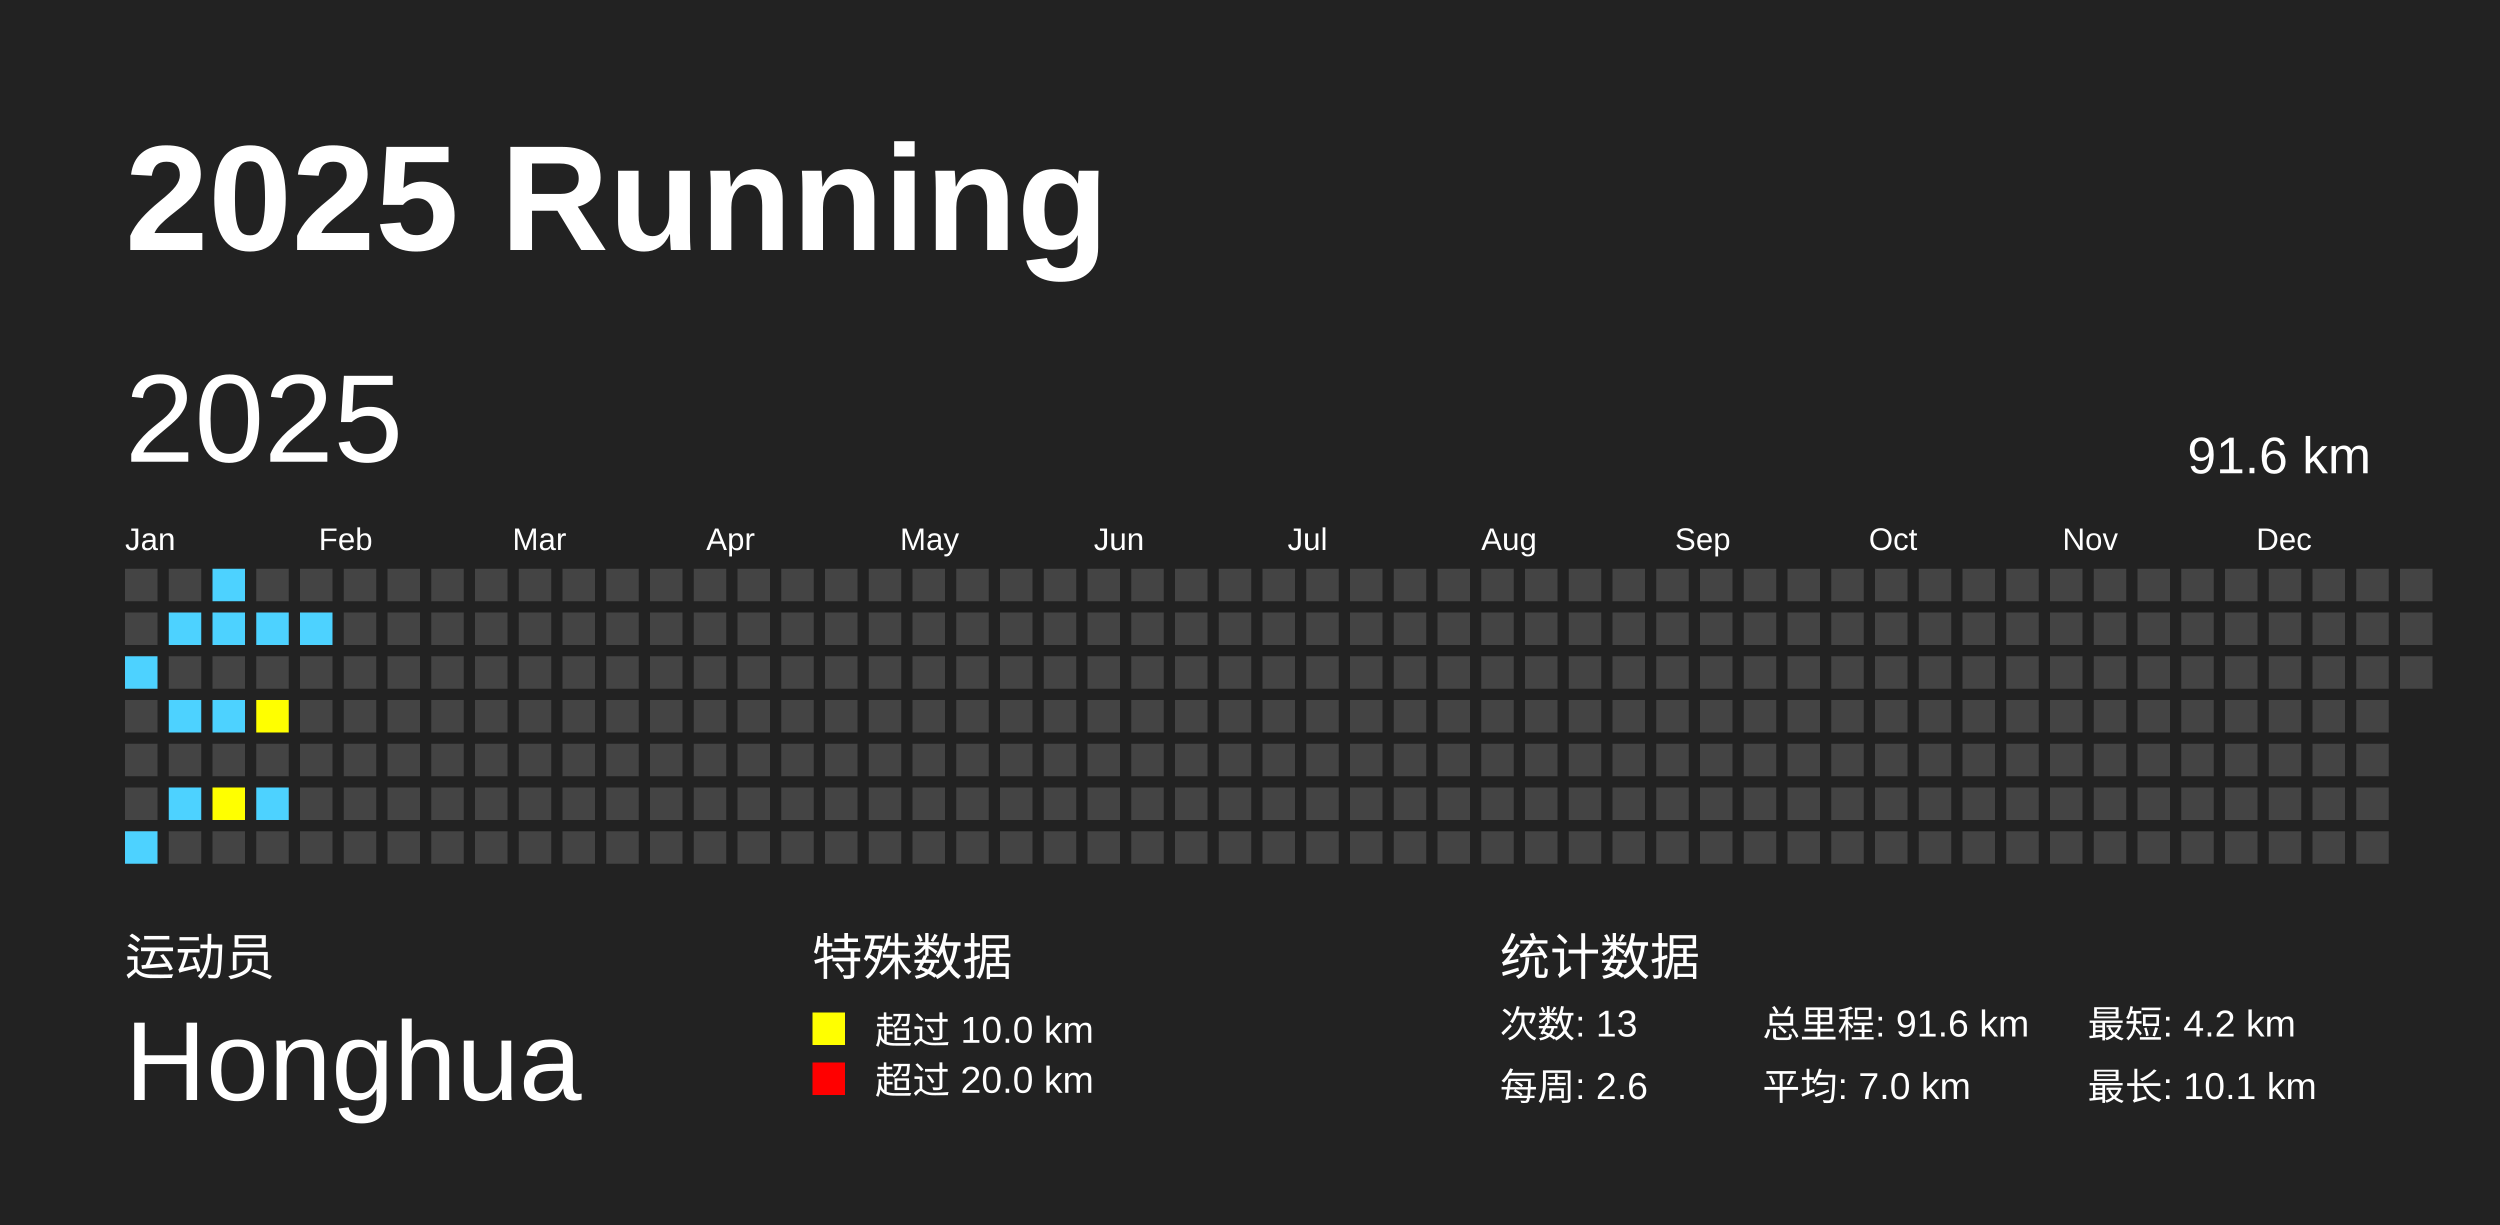
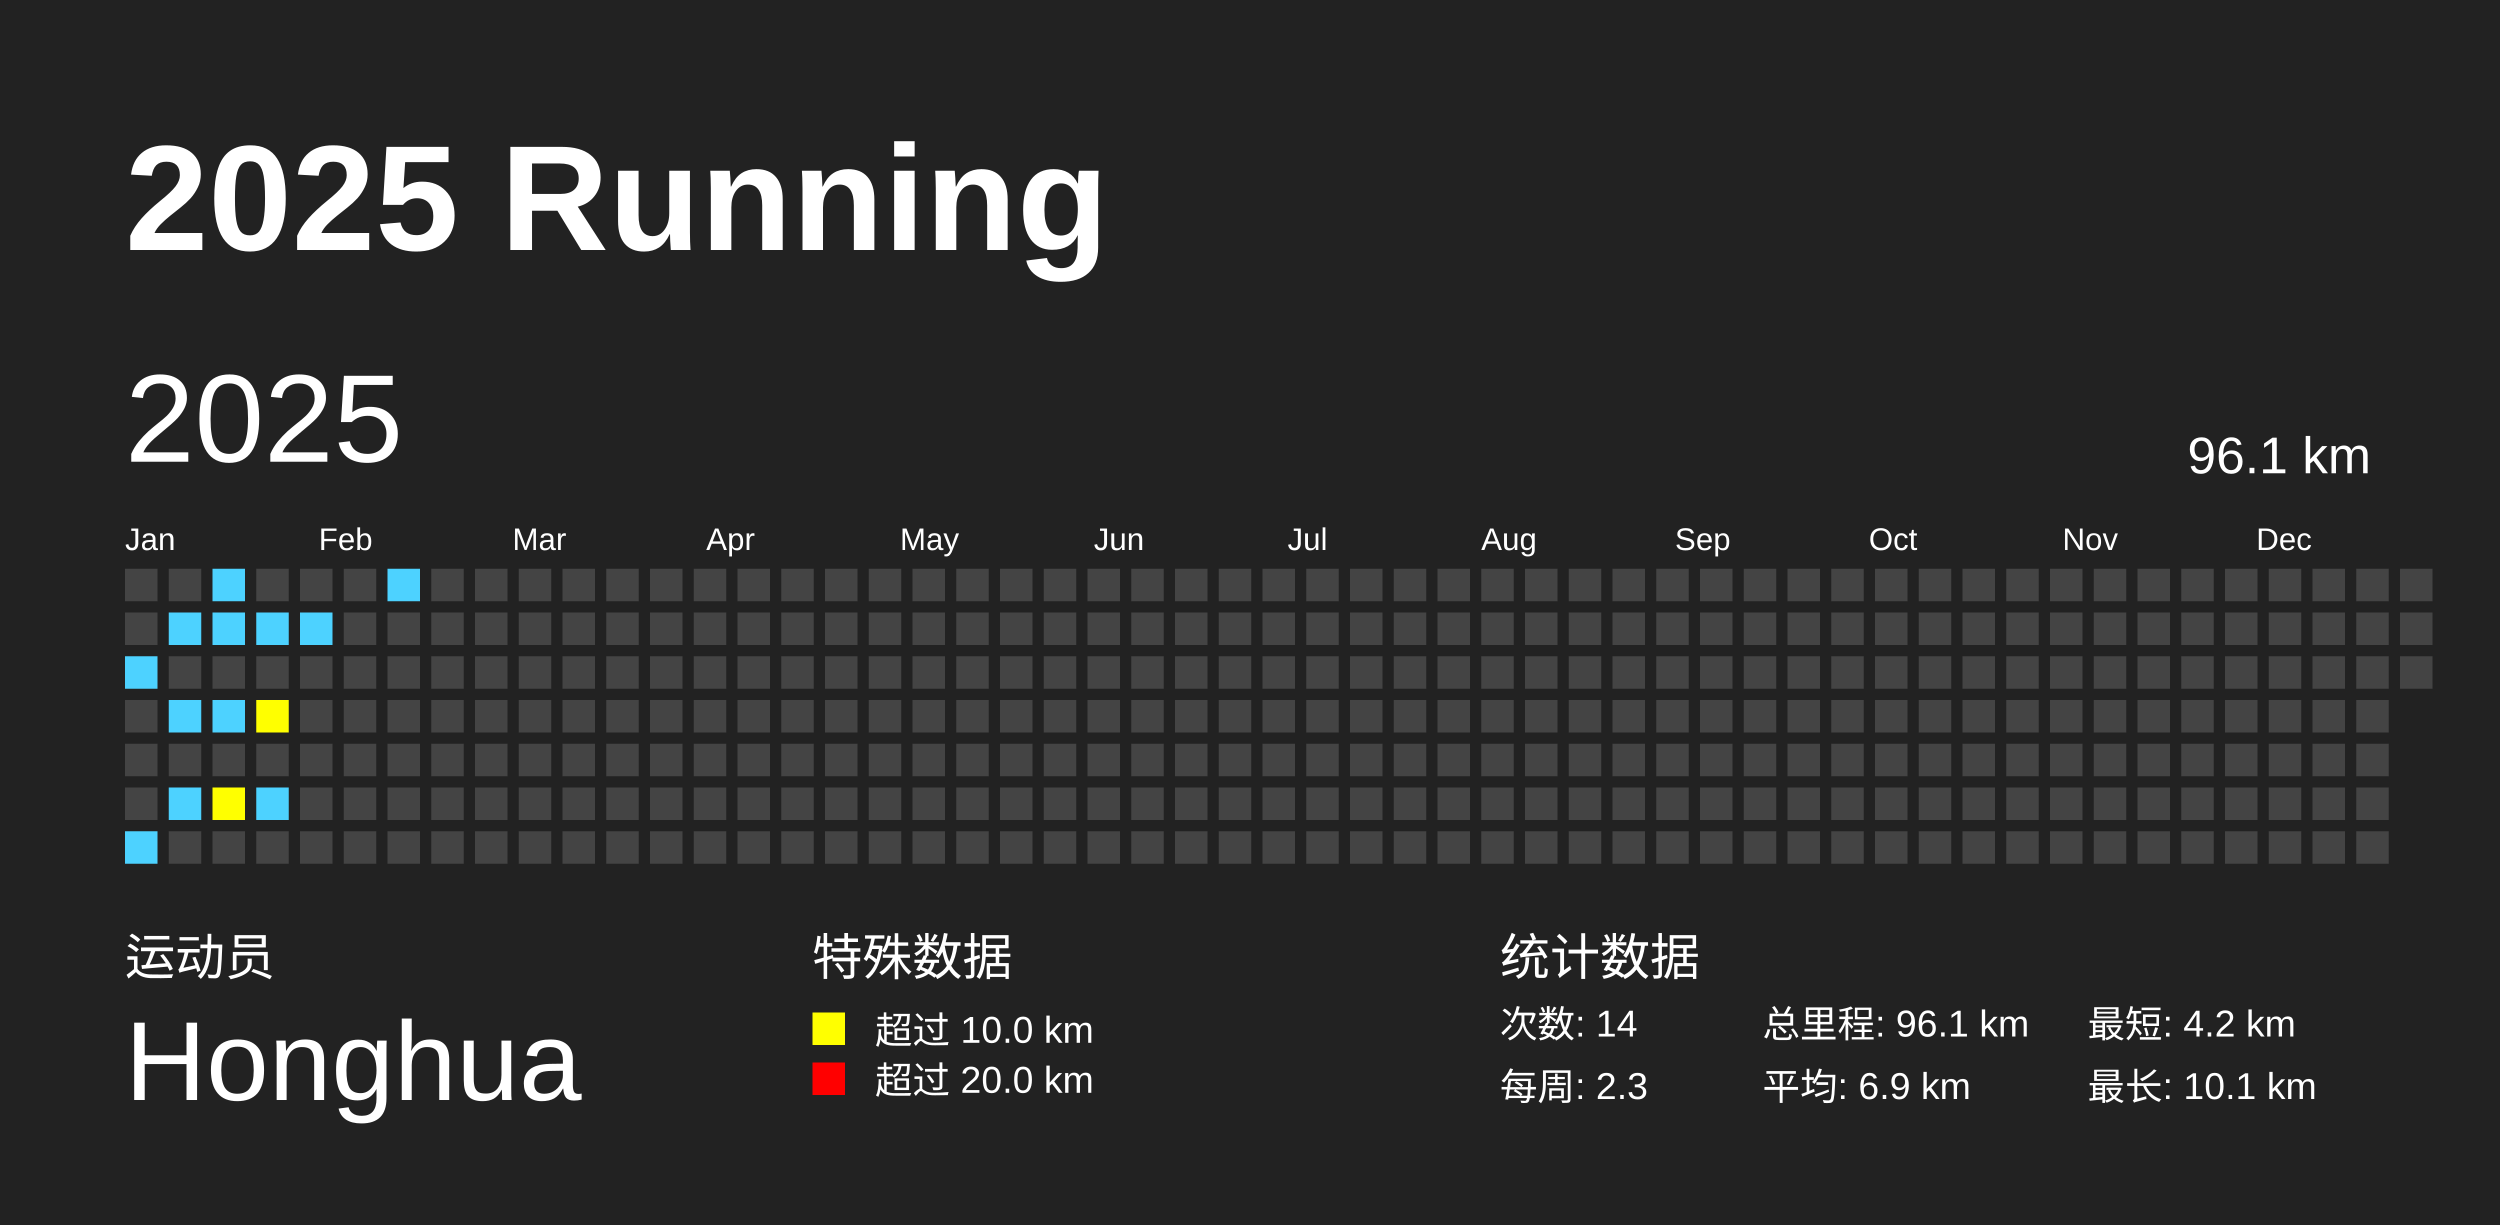
<svg xmlns="http://www.w3.org/2000/svg" baseProfile="full" height="98mm" version="1.1" viewBox="0,0,200,98" width="200mm">
  <defs />
  <rect fill="#222222" height="98" width="200" x="0" y="0" />
  <text fill="#FFFFFF" style="font-size:12px; font-family:Arial; font-weight:bold;" x="10" y="20">2025 Running</text>
  <text fill="#FFFFFF" style="font-size:4px; font-family:Arial" x="10" y="78">运动员</text>
  <text fill="#FFFFFF" style="font-size:9px; font-family:Arial" x="10" y="88">Honghua</text>
  <text fill="#FFFFFF" style="font-size:4px; font-family:Arial" x="65" y="78">特殊数据</text>
  <rect fill="yellow" height="2.6" width="2.6" x="65" y="81" />
  <text fill="#FFFFFF" style="font-size:3px; font-family:Arial" x="70" y="83.5">超过 10.0 km</text>
  <rect fill="red" height="2.6" width="2.6" x="65" y="85" />
  <text fill="#FFFFFF" style="font-size:3px; font-family:Arial" x="70" y="87.5">超过 20.0 km</text>
  <text fill="#FFFFFF" style="font-size:4px; font-family:Arial" x="120" y="78">统计数据</text>
-   <text fill="#FFFFFF" style="font-size:3px; font-family:Arial" x="120" y="83">次数: 13</text>
-   <text fill="#FFFFFF" style="font-size:3px; font-family:Arial" x="120" y="88">每周: 2.6</text>
-   <text fill="#FFFFFF" style="font-size:3px; font-family:Arial" x="141" y="83">总里程: 91.6 km</text>
-   <text fill="#FFFFFF" style="font-size:3px; font-family:Arial" x="141" y="88">平均: 7.0 km</text>
+   <text fill="#FFFFFF" style="font-size:3px; font-family:Arial" x="120" y="83">次数: 14</text>
+   <text fill="#FFFFFF" style="font-size:3px; font-family:Arial" x="120" y="88">每周: 2.3</text>
+   <text fill="#FFFFFF" style="font-size:3px; font-family:Arial" x="141" y="83">总里程: 96.1 km</text>
+   <text fill="#FFFFFF" style="font-size:3px; font-family:Arial" x="141" y="88">平均: 6.9 km</text>
  <text fill="#FFFFFF" style="font-size:3px; font-family:Arial" x="167" y="83">最短: 4.2 km</text>
  <text fill="#FFFFFF" style="font-size:3px; font-family:Arial" x="167" y="88">最长: 10.1 km</text>
  <text dominant-baseline="hanging" fill="#FFFFFF" style="font-size:10.0px; font-family:Arial;" x="10" y="30">2025</text>
-   <text dominant-baseline="hanging" fill="#FFFFFF" style="font-size:4.125px; font-family:Arial;" x="175" y="35">91.6 km</text>
+   <text dominant-baseline="hanging" fill="#FFFFFF" style="font-size:4.125px; font-family:Arial;" x="175" y="35">96.1 km</text>
  <text fill="#FFFFFF" style="font-size:2.5px; font-family:Arial" x="10.0" y="44">Jan</text>
  <text fill="#FFFFFF" style="font-size:2.5px; font-family:Arial" x="25.5" y="44">Feb</text>
  <text fill="#FFFFFF" style="font-size:2.5px; font-family:Arial" x="41.0" y="44">Mar</text>
  <text fill="#FFFFFF" style="font-size:2.5px; font-family:Arial" x="56.5" y="44">Apr</text>
  <text fill="#FFFFFF" style="font-size:2.5px; font-family:Arial" x="72.0" y="44">May</text>
  <text fill="#FFFFFF" style="font-size:2.5px; font-family:Arial" x="87.5" y="44">Jun</text>
  <text fill="#FFFFFF" style="font-size:2.5px; font-family:Arial" x="103.0" y="44">Jul</text>
  <text fill="#FFFFFF" style="font-size:2.5px; font-family:Arial" x="118.5" y="44">Aug</text>
  <text fill="#FFFFFF" style="font-size:2.5px; font-family:Arial" x="134.0" y="44">Sep</text>
  <text fill="#FFFFFF" style="font-size:2.5px; font-family:Arial" x="149.5" y="44">Oct</text>
  <text fill="#FFFFFF" style="font-size:2.5px; font-family:Arial" x="165.0" y="44">Nov</text>
  <text fill="#FFFFFF" style="font-size:2.5px; font-family:Arial" x="180.5" y="44">Dec</text>
  <rect fill="#444444" height="2.6" width="2.6" x="10.0" y="45.5" />
  <rect fill="#444444" height="2.6" width="2.6" x="10.0" y="49.0" />
  <rect fill="#4DD2FF" height="2.6" width="2.6" x="10.0" y="52.5" />
  <rect fill="#444444" height="2.6" width="2.6" x="10.0" y="56.0" />
  <rect fill="#444444" height="2.6" width="2.6" x="10.0" y="59.5" />
  <rect fill="#444444" height="2.6" width="2.6" x="10.0" y="63.0" />
  <rect fill="#4DD2FF" height="2.6" width="2.6" x="10.0" y="66.5" />
  <rect fill="#444444" height="2.6" width="2.6" x="13.5" y="45.5" />
  <rect fill="#4DD2FF" height="2.6" width="2.6" x="13.5" y="49.0" />
  <rect fill="#444444" height="2.6" width="2.6" x="13.5" y="52.5" />
  <rect fill="#4DD2FF" height="2.6" width="2.6" x="13.5" y="56.0" />
  <rect fill="#444444" height="2.6" width="2.6" x="13.5" y="59.5" />
  <rect fill="#4DD2FF" height="2.6" width="2.6" x="13.5" y="63.0" />
  <rect fill="#444444" height="2.6" width="2.6" x="13.5" y="66.5" />
  <rect fill="#4DD2FF" height="2.6" width="2.6" x="17.0" y="45.5" />
  <rect fill="#4DD2FF" height="2.6" width="2.6" x="17.0" y="49.0" />
  <rect fill="#444444" height="2.6" width="2.6" x="17.0" y="52.5" />
  <rect fill="#4DD2FF" height="2.6" width="2.6" x="17.0" y="56.0" />
  <rect fill="#444444" height="2.6" width="2.6" x="17.0" y="59.5" />
  <rect fill="yellow" height="2.6" width="2.6" x="17.0" y="63.0" />
  <rect fill="#444444" height="2.6" width="2.6" x="17.0" y="66.5" />
  <rect fill="#444444" height="2.6" width="2.6" x="20.5" y="45.5" />
  <rect fill="#4DD2FF" height="2.6" width="2.6" x="20.5" y="49.0" />
  <rect fill="#444444" height="2.6" width="2.6" x="20.5" y="52.5" />
  <rect fill="yellow" height="2.6" width="2.6" x="20.5" y="56.0" />
  <rect fill="#444444" height="2.6" width="2.6" x="20.5" y="59.5" />
  <rect fill="#4DD2FF" height="2.6" width="2.6" x="20.5" y="63.0" />
  <rect fill="#444444" height="2.6" width="2.6" x="20.5" y="66.5" />
  <rect fill="#444444" height="2.6" width="2.6" x="24.0" y="45.5" />
  <rect fill="#4DD2FF" height="2.6" width="2.6" x="24.0" y="49.0" />
  <rect fill="#444444" height="2.6" width="2.6" x="24.0" y="52.5" />
  <rect fill="#444444" height="2.6" width="2.6" x="24.0" y="56.0" />
  <rect fill="#444444" height="2.6" width="2.6" x="24.0" y="59.5" />
  <rect fill="#444444" height="2.6" width="2.6" x="24.0" y="63.0" />
  <rect fill="#444444" height="2.6" width="2.6" x="24.0" y="66.5" />
  <rect fill="#444444" height="2.6" width="2.6" x="27.5" y="45.5" />
  <rect fill="#444444" height="2.6" width="2.6" x="27.5" y="49.0" />
  <rect fill="#444444" height="2.6" width="2.6" x="27.5" y="52.5" />
  <rect fill="#444444" height="2.6" width="2.6" x="27.5" y="56.0" />
  <rect fill="#444444" height="2.6" width="2.6" x="27.5" y="59.5" />
  <rect fill="#444444" height="2.6" width="2.6" x="27.5" y="63.0" />
  <rect fill="#444444" height="2.6" width="2.6" x="27.5" y="66.5" />
-   <rect fill="#444444" height="2.6" width="2.6" x="31.0" y="45.5" />
+   <rect fill="#4DD2FF" height="2.6" width="2.6" x="31.0" y="45.5" />
  <rect fill="#444444" height="2.6" width="2.6" x="31.0" y="49.0" />
  <rect fill="#444444" height="2.6" width="2.6" x="31.0" y="52.5" />
  <rect fill="#444444" height="2.6" width="2.6" x="31.0" y="56.0" />
  <rect fill="#444444" height="2.6" width="2.6" x="31.0" y="59.5" />
  <rect fill="#444444" height="2.6" width="2.6" x="31.0" y="63.0" />
  <rect fill="#444444" height="2.6" width="2.6" x="31.0" y="66.5" />
  <rect fill="#444444" height="2.6" width="2.6" x="34.5" y="45.5" />
  <rect fill="#444444" height="2.6" width="2.6" x="34.5" y="49.0" />
  <rect fill="#444444" height="2.6" width="2.6" x="34.5" y="52.5" />
  <rect fill="#444444" height="2.6" width="2.6" x="34.5" y="56.0" />
  <rect fill="#444444" height="2.6" width="2.6" x="34.5" y="59.5" />
  <rect fill="#444444" height="2.6" width="2.6" x="34.5" y="63.0" />
  <rect fill="#444444" height="2.6" width="2.6" x="34.5" y="66.5" />
  <rect fill="#444444" height="2.6" width="2.6" x="38.0" y="45.5" />
  <rect fill="#444444" height="2.6" width="2.6" x="38.0" y="49.0" />
  <rect fill="#444444" height="2.6" width="2.6" x="38.0" y="52.5" />
  <rect fill="#444444" height="2.6" width="2.6" x="38.0" y="56.0" />
  <rect fill="#444444" height="2.6" width="2.6" x="38.0" y="59.5" />
  <rect fill="#444444" height="2.6" width="2.6" x="38.0" y="63.0" />
  <rect fill="#444444" height="2.6" width="2.6" x="38.0" y="66.5" />
  <rect fill="#444444" height="2.6" width="2.6" x="41.5" y="45.5" />
  <rect fill="#444444" height="2.6" width="2.6" x="41.5" y="49.0" />
  <rect fill="#444444" height="2.6" width="2.6" x="41.5" y="52.5" />
  <rect fill="#444444" height="2.6" width="2.6" x="41.5" y="56.0" />
  <rect fill="#444444" height="2.6" width="2.6" x="41.5" y="59.5" />
  <rect fill="#444444" height="2.6" width="2.6" x="41.5" y="63.0" />
  <rect fill="#444444" height="2.6" width="2.6" x="41.5" y="66.5" />
  <rect fill="#444444" height="2.6" width="2.6" x="45.0" y="45.5" />
  <rect fill="#444444" height="2.6" width="2.6" x="45.0" y="49.0" />
  <rect fill="#444444" height="2.6" width="2.6" x="45.0" y="52.5" />
  <rect fill="#444444" height="2.6" width="2.6" x="45.0" y="56.0" />
  <rect fill="#444444" height="2.6" width="2.6" x="45.0" y="59.5" />
  <rect fill="#444444" height="2.6" width="2.6" x="45.0" y="63.0" />
  <rect fill="#444444" height="2.6" width="2.6" x="45.0" y="66.5" />
  <rect fill="#444444" height="2.6" width="2.6" x="48.5" y="45.5" />
  <rect fill="#444444" height="2.6" width="2.6" x="48.5" y="49.0" />
  <rect fill="#444444" height="2.6" width="2.6" x="48.5" y="52.5" />
  <rect fill="#444444" height="2.6" width="2.6" x="48.5" y="56.0" />
  <rect fill="#444444" height="2.6" width="2.6" x="48.5" y="59.5" />
  <rect fill="#444444" height="2.6" width="2.6" x="48.5" y="63.0" />
  <rect fill="#444444" height="2.6" width="2.6" x="48.5" y="66.5" />
  <rect fill="#444444" height="2.6" width="2.6" x="52.0" y="45.5" />
  <rect fill="#444444" height="2.6" width="2.6" x="52.0" y="49.0" />
  <rect fill="#444444" height="2.6" width="2.6" x="52.0" y="52.5" />
  <rect fill="#444444" height="2.6" width="2.6" x="52.0" y="56.0" />
  <rect fill="#444444" height="2.6" width="2.6" x="52.0" y="59.5" />
  <rect fill="#444444" height="2.6" width="2.6" x="52.0" y="63.0" />
  <rect fill="#444444" height="2.6" width="2.6" x="52.0" y="66.5" />
  <rect fill="#444444" height="2.6" width="2.6" x="55.5" y="45.5" />
  <rect fill="#444444" height="2.6" width="2.6" x="55.5" y="49.0" />
  <rect fill="#444444" height="2.6" width="2.6" x="55.5" y="52.5" />
  <rect fill="#444444" height="2.6" width="2.6" x="55.5" y="56.0" />
  <rect fill="#444444" height="2.6" width="2.6" x="55.5" y="59.5" />
  <rect fill="#444444" height="2.6" width="2.6" x="55.5" y="63.0" />
  <rect fill="#444444" height="2.6" width="2.6" x="55.5" y="66.5" />
  <rect fill="#444444" height="2.6" width="2.6" x="59.0" y="45.5" />
  <rect fill="#444444" height="2.6" width="2.6" x="59.0" y="49.0" />
  <rect fill="#444444" height="2.6" width="2.6" x="59.0" y="52.5" />
  <rect fill="#444444" height="2.6" width="2.6" x="59.0" y="56.0" />
  <rect fill="#444444" height="2.6" width="2.6" x="59.0" y="59.5" />
  <rect fill="#444444" height="2.6" width="2.6" x="59.0" y="63.0" />
  <rect fill="#444444" height="2.6" width="2.6" x="59.0" y="66.5" />
  <rect fill="#444444" height="2.6" width="2.6" x="62.5" y="45.5" />
  <rect fill="#444444" height="2.6" width="2.6" x="62.5" y="49.0" />
  <rect fill="#444444" height="2.6" width="2.6" x="62.5" y="52.5" />
  <rect fill="#444444" height="2.6" width="2.6" x="62.5" y="56.0" />
  <rect fill="#444444" height="2.6" width="2.6" x="62.5" y="59.5" />
  <rect fill="#444444" height="2.6" width="2.6" x="62.5" y="63.0" />
  <rect fill="#444444" height="2.6" width="2.6" x="62.5" y="66.5" />
  <rect fill="#444444" height="2.6" width="2.6" x="66.0" y="45.5" />
  <rect fill="#444444" height="2.6" width="2.6" x="66.0" y="49.0" />
  <rect fill="#444444" height="2.6" width="2.6" x="66.0" y="52.5" />
  <rect fill="#444444" height="2.6" width="2.6" x="66.0" y="56.0" />
  <rect fill="#444444" height="2.6" width="2.6" x="66.0" y="59.5" />
  <rect fill="#444444" height="2.6" width="2.6" x="66.0" y="63.0" />
  <rect fill="#444444" height="2.6" width="2.6" x="66.0" y="66.5" />
  <rect fill="#444444" height="2.6" width="2.6" x="69.5" y="45.5" />
  <rect fill="#444444" height="2.6" width="2.6" x="69.5" y="49.0" />
  <rect fill="#444444" height="2.6" width="2.6" x="69.5" y="52.5" />
  <rect fill="#444444" height="2.6" width="2.6" x="69.5" y="56.0" />
  <rect fill="#444444" height="2.6" width="2.6" x="69.5" y="59.5" />
  <rect fill="#444444" height="2.6" width="2.6" x="69.5" y="63.0" />
  <rect fill="#444444" height="2.6" width="2.6" x="69.5" y="66.5" />
  <rect fill="#444444" height="2.6" width="2.6" x="73.0" y="45.5" />
  <rect fill="#444444" height="2.6" width="2.6" x="73.0" y="49.0" />
  <rect fill="#444444" height="2.6" width="2.6" x="73.0" y="52.5" />
  <rect fill="#444444" height="2.6" width="2.6" x="73.0" y="56.0" />
  <rect fill="#444444" height="2.6" width="2.6" x="73.0" y="59.5" />
  <rect fill="#444444" height="2.6" width="2.6" x="73.0" y="63.0" />
  <rect fill="#444444" height="2.6" width="2.6" x="73.0" y="66.5" />
  <rect fill="#444444" height="2.6" width="2.6" x="76.5" y="45.5" />
  <rect fill="#444444" height="2.6" width="2.6" x="76.5" y="49.0" />
  <rect fill="#444444" height="2.6" width="2.6" x="76.5" y="52.5" />
  <rect fill="#444444" height="2.6" width="2.6" x="76.5" y="56.0" />
  <rect fill="#444444" height="2.6" width="2.6" x="76.5" y="59.5" />
  <rect fill="#444444" height="2.6" width="2.6" x="76.5" y="63.0" />
  <rect fill="#444444" height="2.6" width="2.6" x="76.5" y="66.5" />
  <rect fill="#444444" height="2.6" width="2.6" x="80.0" y="45.5" />
  <rect fill="#444444" height="2.6" width="2.6" x="80.0" y="49.0" />
  <rect fill="#444444" height="2.6" width="2.6" x="80.0" y="52.5" />
  <rect fill="#444444" height="2.6" width="2.6" x="80.0" y="56.0" />
  <rect fill="#444444" height="2.6" width="2.6" x="80.0" y="59.5" />
  <rect fill="#444444" height="2.6" width="2.6" x="80.0" y="63.0" />
  <rect fill="#444444" height="2.6" width="2.6" x="80.0" y="66.5" />
  <rect fill="#444444" height="2.6" width="2.6" x="83.5" y="45.5" />
  <rect fill="#444444" height="2.6" width="2.6" x="83.5" y="49.0" />
  <rect fill="#444444" height="2.6" width="2.6" x="83.5" y="52.5" />
  <rect fill="#444444" height="2.6" width="2.6" x="83.5" y="56.0" />
  <rect fill="#444444" height="2.6" width="2.6" x="83.5" y="59.5" />
  <rect fill="#444444" height="2.6" width="2.6" x="83.5" y="63.0" />
  <rect fill="#444444" height="2.6" width="2.6" x="83.5" y="66.5" />
  <rect fill="#444444" height="2.6" width="2.6" x="87.0" y="45.5" />
  <rect fill="#444444" height="2.6" width="2.6" x="87.0" y="49.0" />
  <rect fill="#444444" height="2.6" width="2.6" x="87.0" y="52.5" />
  <rect fill="#444444" height="2.6" width="2.6" x="87.0" y="56.0" />
  <rect fill="#444444" height="2.6" width="2.6" x="87.0" y="59.5" />
  <rect fill="#444444" height="2.6" width="2.6" x="87.0" y="63.0" />
  <rect fill="#444444" height="2.6" width="2.6" x="87.0" y="66.5" />
  <rect fill="#444444" height="2.6" width="2.6" x="90.5" y="45.5" />
  <rect fill="#444444" height="2.6" width="2.6" x="90.5" y="49.0" />
  <rect fill="#444444" height="2.6" width="2.6" x="90.5" y="52.5" />
  <rect fill="#444444" height="2.6" width="2.6" x="90.5" y="56.0" />
  <rect fill="#444444" height="2.6" width="2.6" x="90.5" y="59.5" />
  <rect fill="#444444" height="2.6" width="2.6" x="90.5" y="63.0" />
  <rect fill="#444444" height="2.6" width="2.6" x="90.5" y="66.5" />
  <rect fill="#444444" height="2.6" width="2.6" x="94.0" y="45.5" />
  <rect fill="#444444" height="2.6" width="2.6" x="94.0" y="49.0" />
  <rect fill="#444444" height="2.6" width="2.6" x="94.0" y="52.5" />
  <rect fill="#444444" height="2.6" width="2.6" x="94.0" y="56.0" />
  <rect fill="#444444" height="2.6" width="2.6" x="94.0" y="59.5" />
  <rect fill="#444444" height="2.6" width="2.6" x="94.0" y="63.0" />
  <rect fill="#444444" height="2.6" width="2.6" x="94.0" y="66.5" />
  <rect fill="#444444" height="2.6" width="2.6" x="97.5" y="45.5" />
  <rect fill="#444444" height="2.6" width="2.6" x="97.5" y="49.0" />
  <rect fill="#444444" height="2.6" width="2.6" x="97.5" y="52.5" />
  <rect fill="#444444" height="2.6" width="2.6" x="97.5" y="56.0" />
  <rect fill="#444444" height="2.6" width="2.6" x="97.5" y="59.5" />
  <rect fill="#444444" height="2.6" width="2.6" x="97.5" y="63.0" />
  <rect fill="#444444" height="2.6" width="2.6" x="97.5" y="66.5" />
  <rect fill="#444444" height="2.6" width="2.6" x="101.0" y="45.5" />
  <rect fill="#444444" height="2.6" width="2.6" x="101.0" y="49.0" />
  <rect fill="#444444" height="2.6" width="2.6" x="101.0" y="52.5" />
  <rect fill="#444444" height="2.6" width="2.6" x="101.0" y="56.0" />
  <rect fill="#444444" height="2.6" width="2.6" x="101.0" y="59.5" />
  <rect fill="#444444" height="2.6" width="2.6" x="101.0" y="63.0" />
  <rect fill="#444444" height="2.6" width="2.6" x="101.0" y="66.5" />
  <rect fill="#444444" height="2.6" width="2.6" x="104.5" y="45.5" />
  <rect fill="#444444" height="2.6" width="2.6" x="104.5" y="49.0" />
  <rect fill="#444444" height="2.6" width="2.6" x="104.5" y="52.5" />
  <rect fill="#444444" height="2.6" width="2.6" x="104.5" y="56.0" />
  <rect fill="#444444" height="2.6" width="2.6" x="104.5" y="59.5" />
  <rect fill="#444444" height="2.6" width="2.6" x="104.5" y="63.0" />
  <rect fill="#444444" height="2.6" width="2.6" x="104.5" y="66.5" />
  <rect fill="#444444" height="2.6" width="2.6" x="108.0" y="45.5" />
  <rect fill="#444444" height="2.6" width="2.6" x="108.0" y="49.0" />
  <rect fill="#444444" height="2.6" width="2.6" x="108.0" y="52.5" />
  <rect fill="#444444" height="2.6" width="2.6" x="108.0" y="56.0" />
  <rect fill="#444444" height="2.6" width="2.6" x="108.0" y="59.5" />
  <rect fill="#444444" height="2.6" width="2.6" x="108.0" y="63.0" />
  <rect fill="#444444" height="2.6" width="2.6" x="108.0" y="66.5" />
  <rect fill="#444444" height="2.6" width="2.6" x="111.5" y="45.5" />
  <rect fill="#444444" height="2.6" width="2.6" x="111.5" y="49.0" />
  <rect fill="#444444" height="2.6" width="2.6" x="111.5" y="52.5" />
  <rect fill="#444444" height="2.6" width="2.6" x="111.5" y="56.0" />
  <rect fill="#444444" height="2.6" width="2.6" x="111.5" y="59.5" />
  <rect fill="#444444" height="2.6" width="2.6" x="111.5" y="63.0" />
  <rect fill="#444444" height="2.6" width="2.6" x="111.5" y="66.5" />
  <rect fill="#444444" height="2.6" width="2.6" x="115.0" y="45.5" />
  <rect fill="#444444" height="2.6" width="2.6" x="115.0" y="49.0" />
  <rect fill="#444444" height="2.6" width="2.6" x="115.0" y="52.5" />
  <rect fill="#444444" height="2.6" width="2.6" x="115.0" y="56.0" />
  <rect fill="#444444" height="2.6" width="2.6" x="115.0" y="59.5" />
  <rect fill="#444444" height="2.6" width="2.6" x="115.0" y="63.0" />
  <rect fill="#444444" height="2.6" width="2.6" x="115.0" y="66.5" />
  <rect fill="#444444" height="2.6" width="2.6" x="118.5" y="45.5" />
  <rect fill="#444444" height="2.6" width="2.6" x="118.5" y="49.0" />
  <rect fill="#444444" height="2.6" width="2.6" x="118.5" y="52.5" />
  <rect fill="#444444" height="2.6" width="2.6" x="118.5" y="56.0" />
  <rect fill="#444444" height="2.6" width="2.6" x="118.5" y="59.5" />
  <rect fill="#444444" height="2.6" width="2.6" x="118.5" y="63.0" />
  <rect fill="#444444" height="2.6" width="2.6" x="118.5" y="66.5" />
  <rect fill="#444444" height="2.6" width="2.6" x="122.0" y="45.5" />
  <rect fill="#444444" height="2.6" width="2.6" x="122.0" y="49.0" />
  <rect fill="#444444" height="2.6" width="2.6" x="122.0" y="52.5" />
  <rect fill="#444444" height="2.6" width="2.6" x="122.0" y="56.0" />
  <rect fill="#444444" height="2.6" width="2.6" x="122.0" y="59.5" />
  <rect fill="#444444" height="2.6" width="2.6" x="122.0" y="63.0" />
  <rect fill="#444444" height="2.6" width="2.6" x="122.0" y="66.5" />
  <rect fill="#444444" height="2.6" width="2.6" x="125.5" y="45.5" />
  <rect fill="#444444" height="2.6" width="2.6" x="125.5" y="49.0" />
  <rect fill="#444444" height="2.6" width="2.6" x="125.5" y="52.5" />
  <rect fill="#444444" height="2.6" width="2.6" x="125.5" y="56.0" />
  <rect fill="#444444" height="2.6" width="2.6" x="125.5" y="59.5" />
  <rect fill="#444444" height="2.6" width="2.6" x="125.5" y="63.0" />
  <rect fill="#444444" height="2.6" width="2.6" x="125.5" y="66.5" />
  <rect fill="#444444" height="2.6" width="2.6" x="129.0" y="45.5" />
  <rect fill="#444444" height="2.6" width="2.6" x="129.0" y="49.0" />
  <rect fill="#444444" height="2.6" width="2.6" x="129.0" y="52.5" />
  <rect fill="#444444" height="2.6" width="2.6" x="129.0" y="56.0" />
  <rect fill="#444444" height="2.6" width="2.6" x="129.0" y="59.5" />
  <rect fill="#444444" height="2.6" width="2.6" x="129.0" y="63.0" />
  <rect fill="#444444" height="2.6" width="2.6" x="129.0" y="66.5" />
  <rect fill="#444444" height="2.6" width="2.6" x="132.5" y="45.5" />
  <rect fill="#444444" height="2.6" width="2.6" x="132.5" y="49.0" />
  <rect fill="#444444" height="2.6" width="2.6" x="132.5" y="52.5" />
  <rect fill="#444444" height="2.6" width="2.6" x="132.5" y="56.0" />
  <rect fill="#444444" height="2.6" width="2.6" x="132.5" y="59.5" />
  <rect fill="#444444" height="2.6" width="2.6" x="132.5" y="63.0" />
  <rect fill="#444444" height="2.6" width="2.6" x="132.5" y="66.5" />
  <rect fill="#444444" height="2.6" width="2.6" x="136.0" y="45.5" />
  <rect fill="#444444" height="2.6" width="2.6" x="136.0" y="49.0" />
  <rect fill="#444444" height="2.6" width="2.6" x="136.0" y="52.5" />
  <rect fill="#444444" height="2.6" width="2.6" x="136.0" y="56.0" />
  <rect fill="#444444" height="2.6" width="2.6" x="136.0" y="59.5" />
  <rect fill="#444444" height="2.6" width="2.6" x="136.0" y="63.0" />
  <rect fill="#444444" height="2.6" width="2.6" x="136.0" y="66.5" />
  <rect fill="#444444" height="2.6" width="2.6" x="139.5" y="45.5" />
  <rect fill="#444444" height="2.6" width="2.6" x="139.5" y="49.0" />
  <rect fill="#444444" height="2.6" width="2.6" x="139.5" y="52.5" />
  <rect fill="#444444" height="2.6" width="2.6" x="139.5" y="56.0" />
  <rect fill="#444444" height="2.6" width="2.6" x="139.5" y="59.5" />
  <rect fill="#444444" height="2.6" width="2.6" x="139.5" y="63.0" />
  <rect fill="#444444" height="2.6" width="2.6" x="139.5" y="66.5" />
  <rect fill="#444444" height="2.6" width="2.6" x="143.0" y="45.5" />
  <rect fill="#444444" height="2.6" width="2.6" x="143.0" y="49.0" />
  <rect fill="#444444" height="2.6" width="2.6" x="143.0" y="52.5" />
  <rect fill="#444444" height="2.6" width="2.6" x="143.0" y="56.0" />
  <rect fill="#444444" height="2.6" width="2.6" x="143.0" y="59.5" />
  <rect fill="#444444" height="2.6" width="2.6" x="143.0" y="63.0" />
  <rect fill="#444444" height="2.6" width="2.6" x="143.0" y="66.5" />
  <rect fill="#444444" height="2.6" width="2.6" x="146.5" y="45.5" />
  <rect fill="#444444" height="2.6" width="2.6" x="146.5" y="49.0" />
  <rect fill="#444444" height="2.6" width="2.6" x="146.5" y="52.5" />
  <rect fill="#444444" height="2.6" width="2.6" x="146.5" y="56.0" />
  <rect fill="#444444" height="2.6" width="2.6" x="146.5" y="59.5" />
  <rect fill="#444444" height="2.6" width="2.6" x="146.5" y="63.0" />
  <rect fill="#444444" height="2.6" width="2.6" x="146.5" y="66.5" />
  <rect fill="#444444" height="2.6" width="2.6" x="150.0" y="45.5" />
  <rect fill="#444444" height="2.6" width="2.6" x="150.0" y="49.0" />
  <rect fill="#444444" height="2.6" width="2.6" x="150.0" y="52.5" />
  <rect fill="#444444" height="2.6" width="2.6" x="150.0" y="56.0" />
  <rect fill="#444444" height="2.6" width="2.6" x="150.0" y="59.5" />
  <rect fill="#444444" height="2.6" width="2.6" x="150.0" y="63.0" />
  <rect fill="#444444" height="2.6" width="2.6" x="150.0" y="66.5" />
  <rect fill="#444444" height="2.6" width="2.6" x="153.5" y="45.5" />
  <rect fill="#444444" height="2.6" width="2.6" x="153.5" y="49.0" />
  <rect fill="#444444" height="2.6" width="2.6" x="153.5" y="52.5" />
  <rect fill="#444444" height="2.6" width="2.6" x="153.5" y="56.0" />
  <rect fill="#444444" height="2.6" width="2.6" x="153.5" y="59.5" />
  <rect fill="#444444" height="2.6" width="2.6" x="153.5" y="63.0" />
  <rect fill="#444444" height="2.6" width="2.6" x="153.5" y="66.5" />
  <rect fill="#444444" height="2.6" width="2.6" x="157.0" y="45.5" />
  <rect fill="#444444" height="2.6" width="2.6" x="157.0" y="49.0" />
  <rect fill="#444444" height="2.6" width="2.6" x="157.0" y="52.5" />
  <rect fill="#444444" height="2.6" width="2.6" x="157.0" y="56.0" />
  <rect fill="#444444" height="2.6" width="2.6" x="157.0" y="59.5" />
  <rect fill="#444444" height="2.6" width="2.6" x="157.0" y="63.0" />
  <rect fill="#444444" height="2.6" width="2.6" x="157.0" y="66.5" />
  <rect fill="#444444" height="2.6" width="2.6" x="160.5" y="45.5" />
  <rect fill="#444444" height="2.6" width="2.6" x="160.5" y="49.0" />
  <rect fill="#444444" height="2.6" width="2.6" x="160.5" y="52.5" />
  <rect fill="#444444" height="2.6" width="2.6" x="160.5" y="56.0" />
  <rect fill="#444444" height="2.6" width="2.6" x="160.5" y="59.5" />
  <rect fill="#444444" height="2.6" width="2.6" x="160.5" y="63.0" />
  <rect fill="#444444" height="2.6" width="2.6" x="160.5" y="66.5" />
  <rect fill="#444444" height="2.6" width="2.6" x="164.0" y="45.5" />
  <rect fill="#444444" height="2.6" width="2.6" x="164.0" y="49.0" />
  <rect fill="#444444" height="2.6" width="2.6" x="164.0" y="52.5" />
  <rect fill="#444444" height="2.6" width="2.6" x="164.0" y="56.0" />
  <rect fill="#444444" height="2.6" width="2.6" x="164.0" y="59.5" />
  <rect fill="#444444" height="2.6" width="2.6" x="164.0" y="63.0" />
  <rect fill="#444444" height="2.6" width="2.6" x="164.0" y="66.5" />
  <rect fill="#444444" height="2.6" width="2.6" x="167.5" y="45.5" />
  <rect fill="#444444" height="2.6" width="2.6" x="167.5" y="49.0" />
  <rect fill="#444444" height="2.6" width="2.6" x="167.5" y="52.5" />
  <rect fill="#444444" height="2.6" width="2.6" x="167.5" y="56.0" />
  <rect fill="#444444" height="2.6" width="2.6" x="167.5" y="59.5" />
  <rect fill="#444444" height="2.6" width="2.6" x="167.5" y="63.0" />
  <rect fill="#444444" height="2.6" width="2.6" x="167.5" y="66.5" />
  <rect fill="#444444" height="2.6" width="2.6" x="171.0" y="45.5" />
  <rect fill="#444444" height="2.6" width="2.6" x="171.0" y="49.0" />
  <rect fill="#444444" height="2.6" width="2.6" x="171.0" y="52.5" />
  <rect fill="#444444" height="2.6" width="2.6" x="171.0" y="56.0" />
  <rect fill="#444444" height="2.6" width="2.6" x="171.0" y="59.5" />
  <rect fill="#444444" height="2.6" width="2.6" x="171.0" y="63.0" />
  <rect fill="#444444" height="2.6" width="2.6" x="171.0" y="66.5" />
  <rect fill="#444444" height="2.6" width="2.6" x="174.5" y="45.5" />
  <rect fill="#444444" height="2.6" width="2.6" x="174.5" y="49.0" />
  <rect fill="#444444" height="2.6" width="2.6" x="174.5" y="52.5" />
  <rect fill="#444444" height="2.6" width="2.6" x="174.5" y="56.0" />
  <rect fill="#444444" height="2.6" width="2.6" x="174.5" y="59.5" />
  <rect fill="#444444" height="2.6" width="2.6" x="174.5" y="63.0" />
  <rect fill="#444444" height="2.6" width="2.6" x="174.5" y="66.5" />
  <rect fill="#444444" height="2.6" width="2.6" x="178.0" y="45.5" />
  <rect fill="#444444" height="2.6" width="2.6" x="178.0" y="49.0" />
  <rect fill="#444444" height="2.6" width="2.6" x="178.0" y="52.5" />
  <rect fill="#444444" height="2.6" width="2.6" x="178.0" y="56.0" />
  <rect fill="#444444" height="2.6" width="2.6" x="178.0" y="59.5" />
  <rect fill="#444444" height="2.6" width="2.6" x="178.0" y="63.0" />
  <rect fill="#444444" height="2.6" width="2.6" x="178.0" y="66.5" />
  <rect fill="#444444" height="2.6" width="2.6" x="181.5" y="45.5" />
  <rect fill="#444444" height="2.6" width="2.6" x="181.5" y="49.0" />
  <rect fill="#444444" height="2.6" width="2.6" x="181.5" y="52.5" />
  <rect fill="#444444" height="2.6" width="2.6" x="181.5" y="56.0" />
  <rect fill="#444444" height="2.6" width="2.6" x="181.5" y="59.5" />
  <rect fill="#444444" height="2.6" width="2.6" x="181.5" y="63.0" />
  <rect fill="#444444" height="2.6" width="2.6" x="181.5" y="66.5" />
  <rect fill="#444444" height="2.6" width="2.6" x="185.0" y="45.5" />
  <rect fill="#444444" height="2.6" width="2.6" x="185.0" y="49.0" />
  <rect fill="#444444" height="2.6" width="2.6" x="185.0" y="52.5" />
  <rect fill="#444444" height="2.6" width="2.6" x="185.0" y="56.0" />
  <rect fill="#444444" height="2.6" width="2.6" x="185.0" y="59.5" />
  <rect fill="#444444" height="2.6" width="2.6" x="185.0" y="63.0" />
  <rect fill="#444444" height="2.6" width="2.6" x="185.0" y="66.5" />
  <rect fill="#444444" height="2.6" width="2.6" x="188.5" y="45.5" />
  <rect fill="#444444" height="2.6" width="2.6" x="188.5" y="49.0" />
  <rect fill="#444444" height="2.6" width="2.6" x="188.5" y="52.5" />
  <rect fill="#444444" height="2.6" width="2.6" x="188.5" y="56.0" />
  <rect fill="#444444" height="2.6" width="2.6" x="188.5" y="59.5" />
  <rect fill="#444444" height="2.6" width="2.6" x="188.5" y="63.0" />
  <rect fill="#444444" height="2.6" width="2.6" x="188.5" y="66.5" />
  <rect fill="#444444" height="2.6" width="2.6" x="192.0" y="45.5" />
  <rect fill="#444444" height="2.6" width="2.6" x="192.0" y="49.0" />
  <rect fill="#444444" height="2.6" width="2.6" x="192.0" y="52.5" />
</svg>
